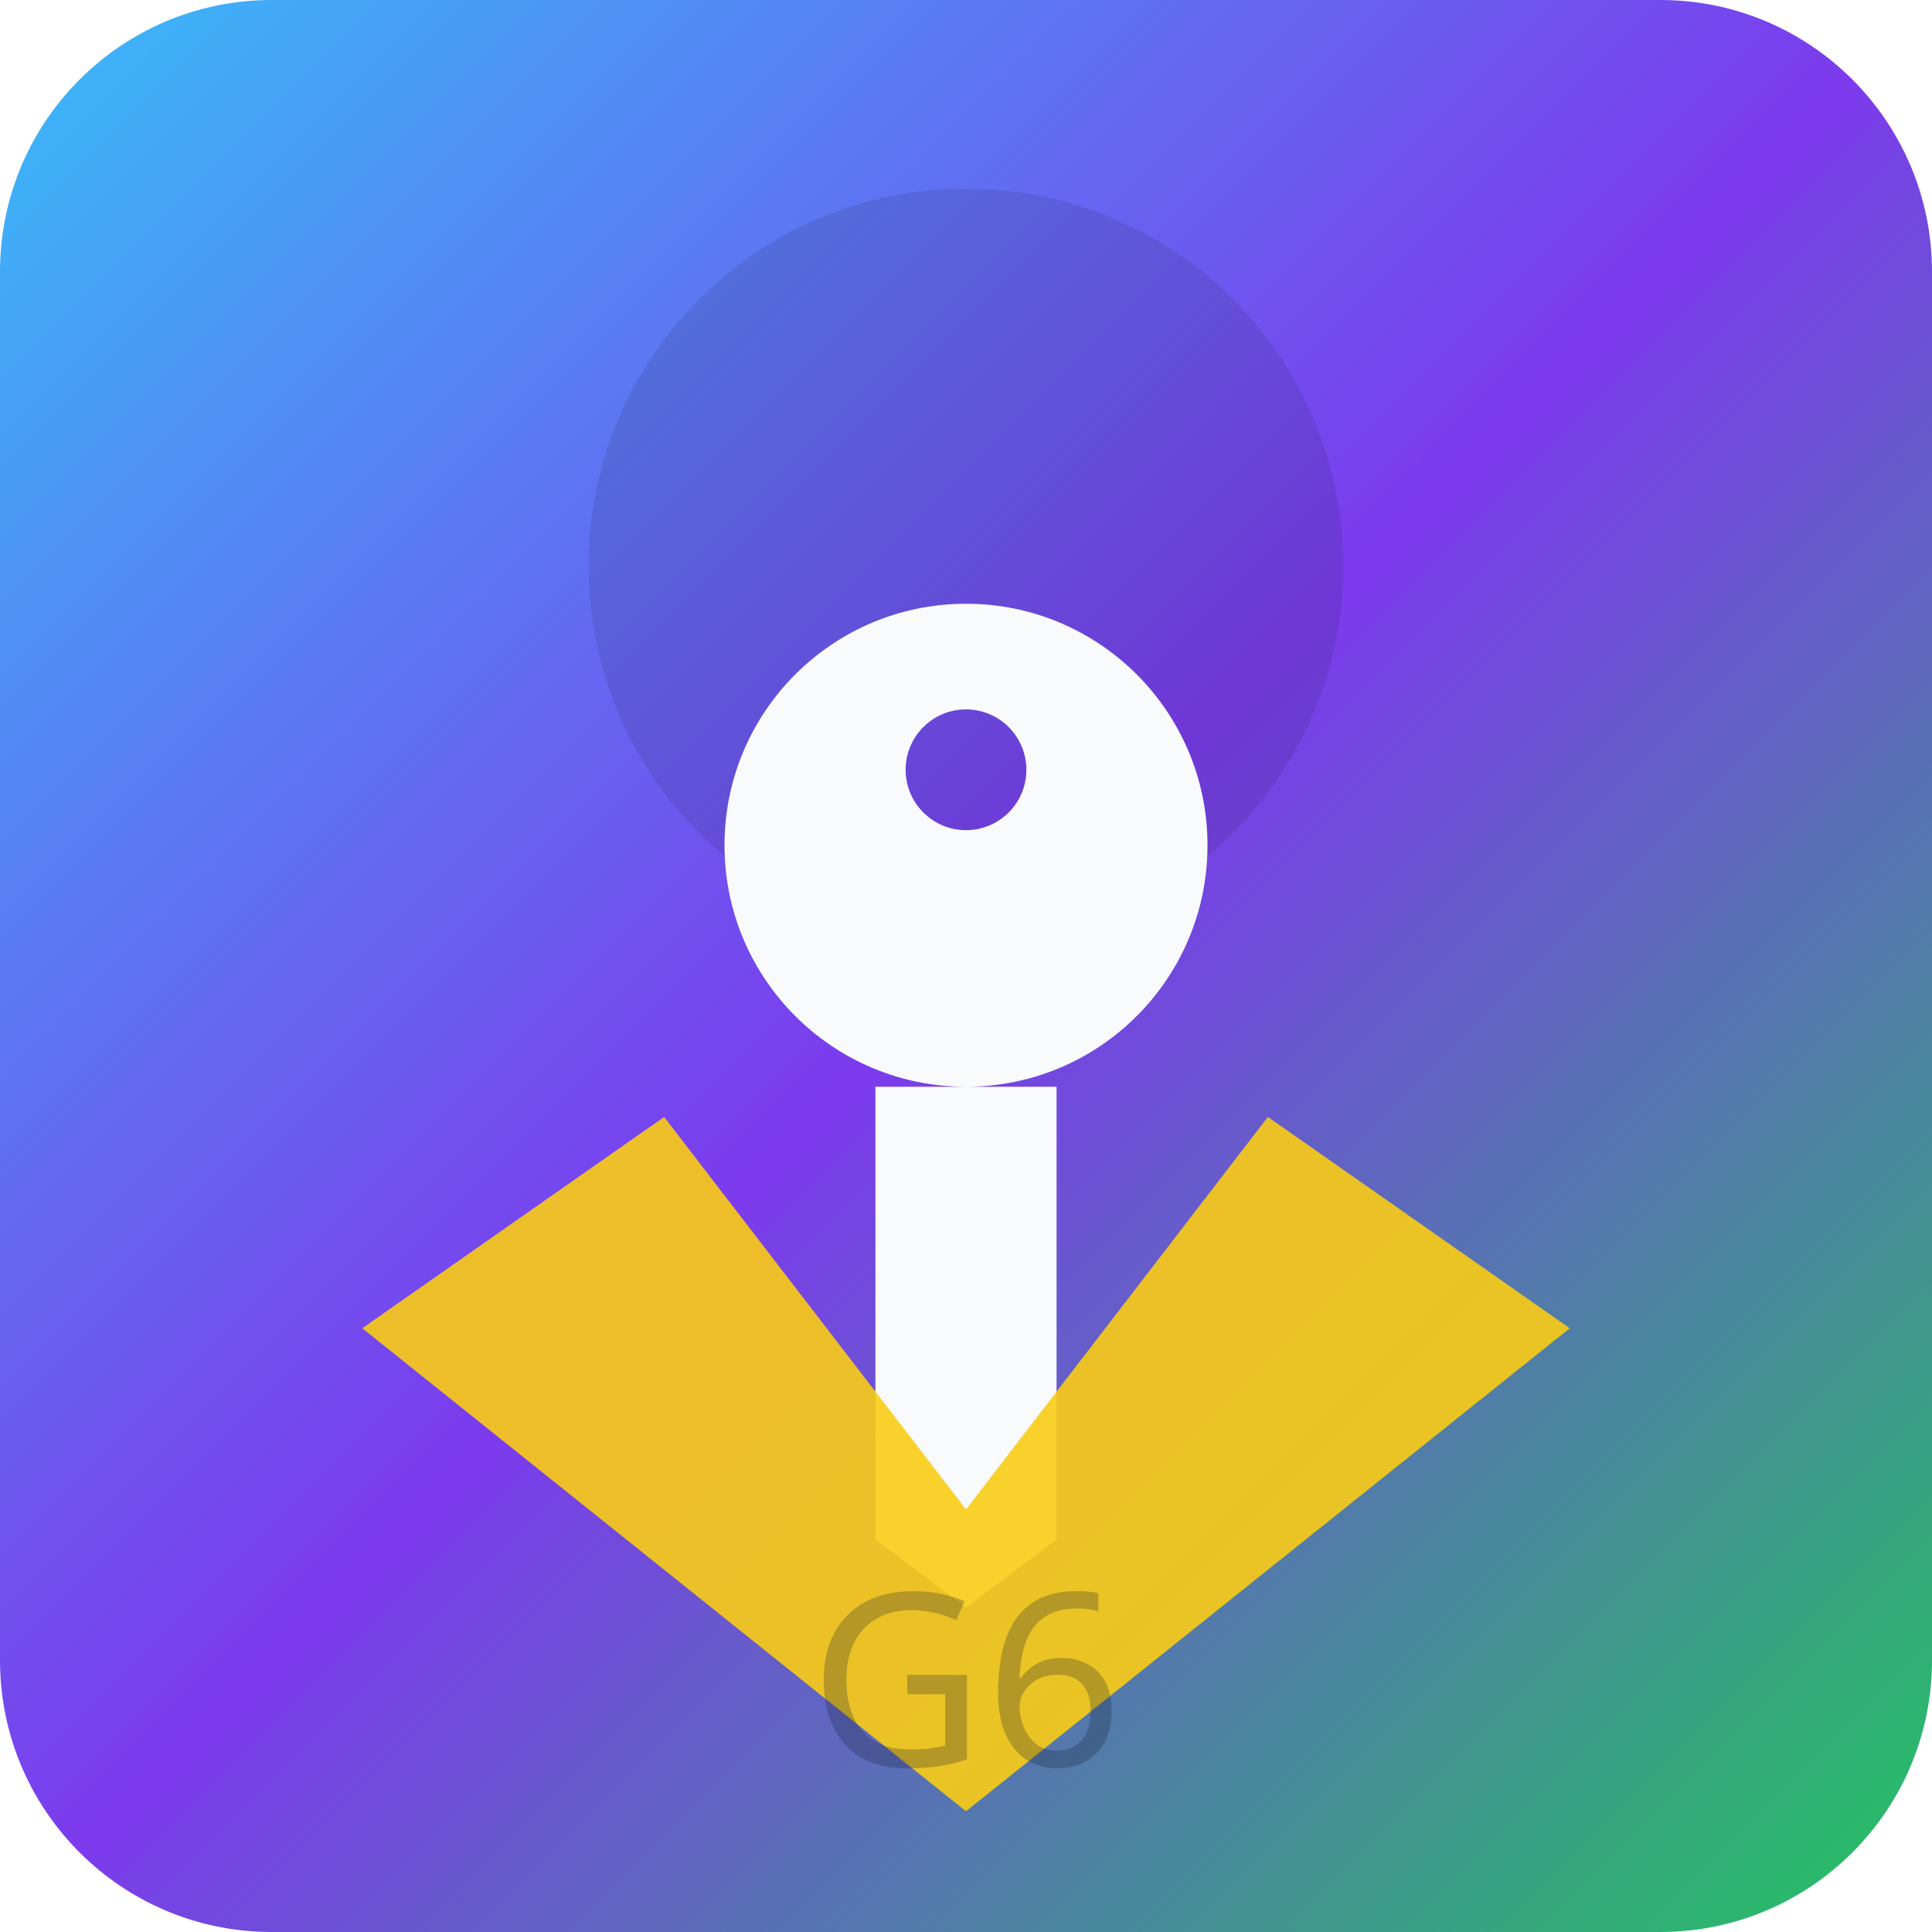
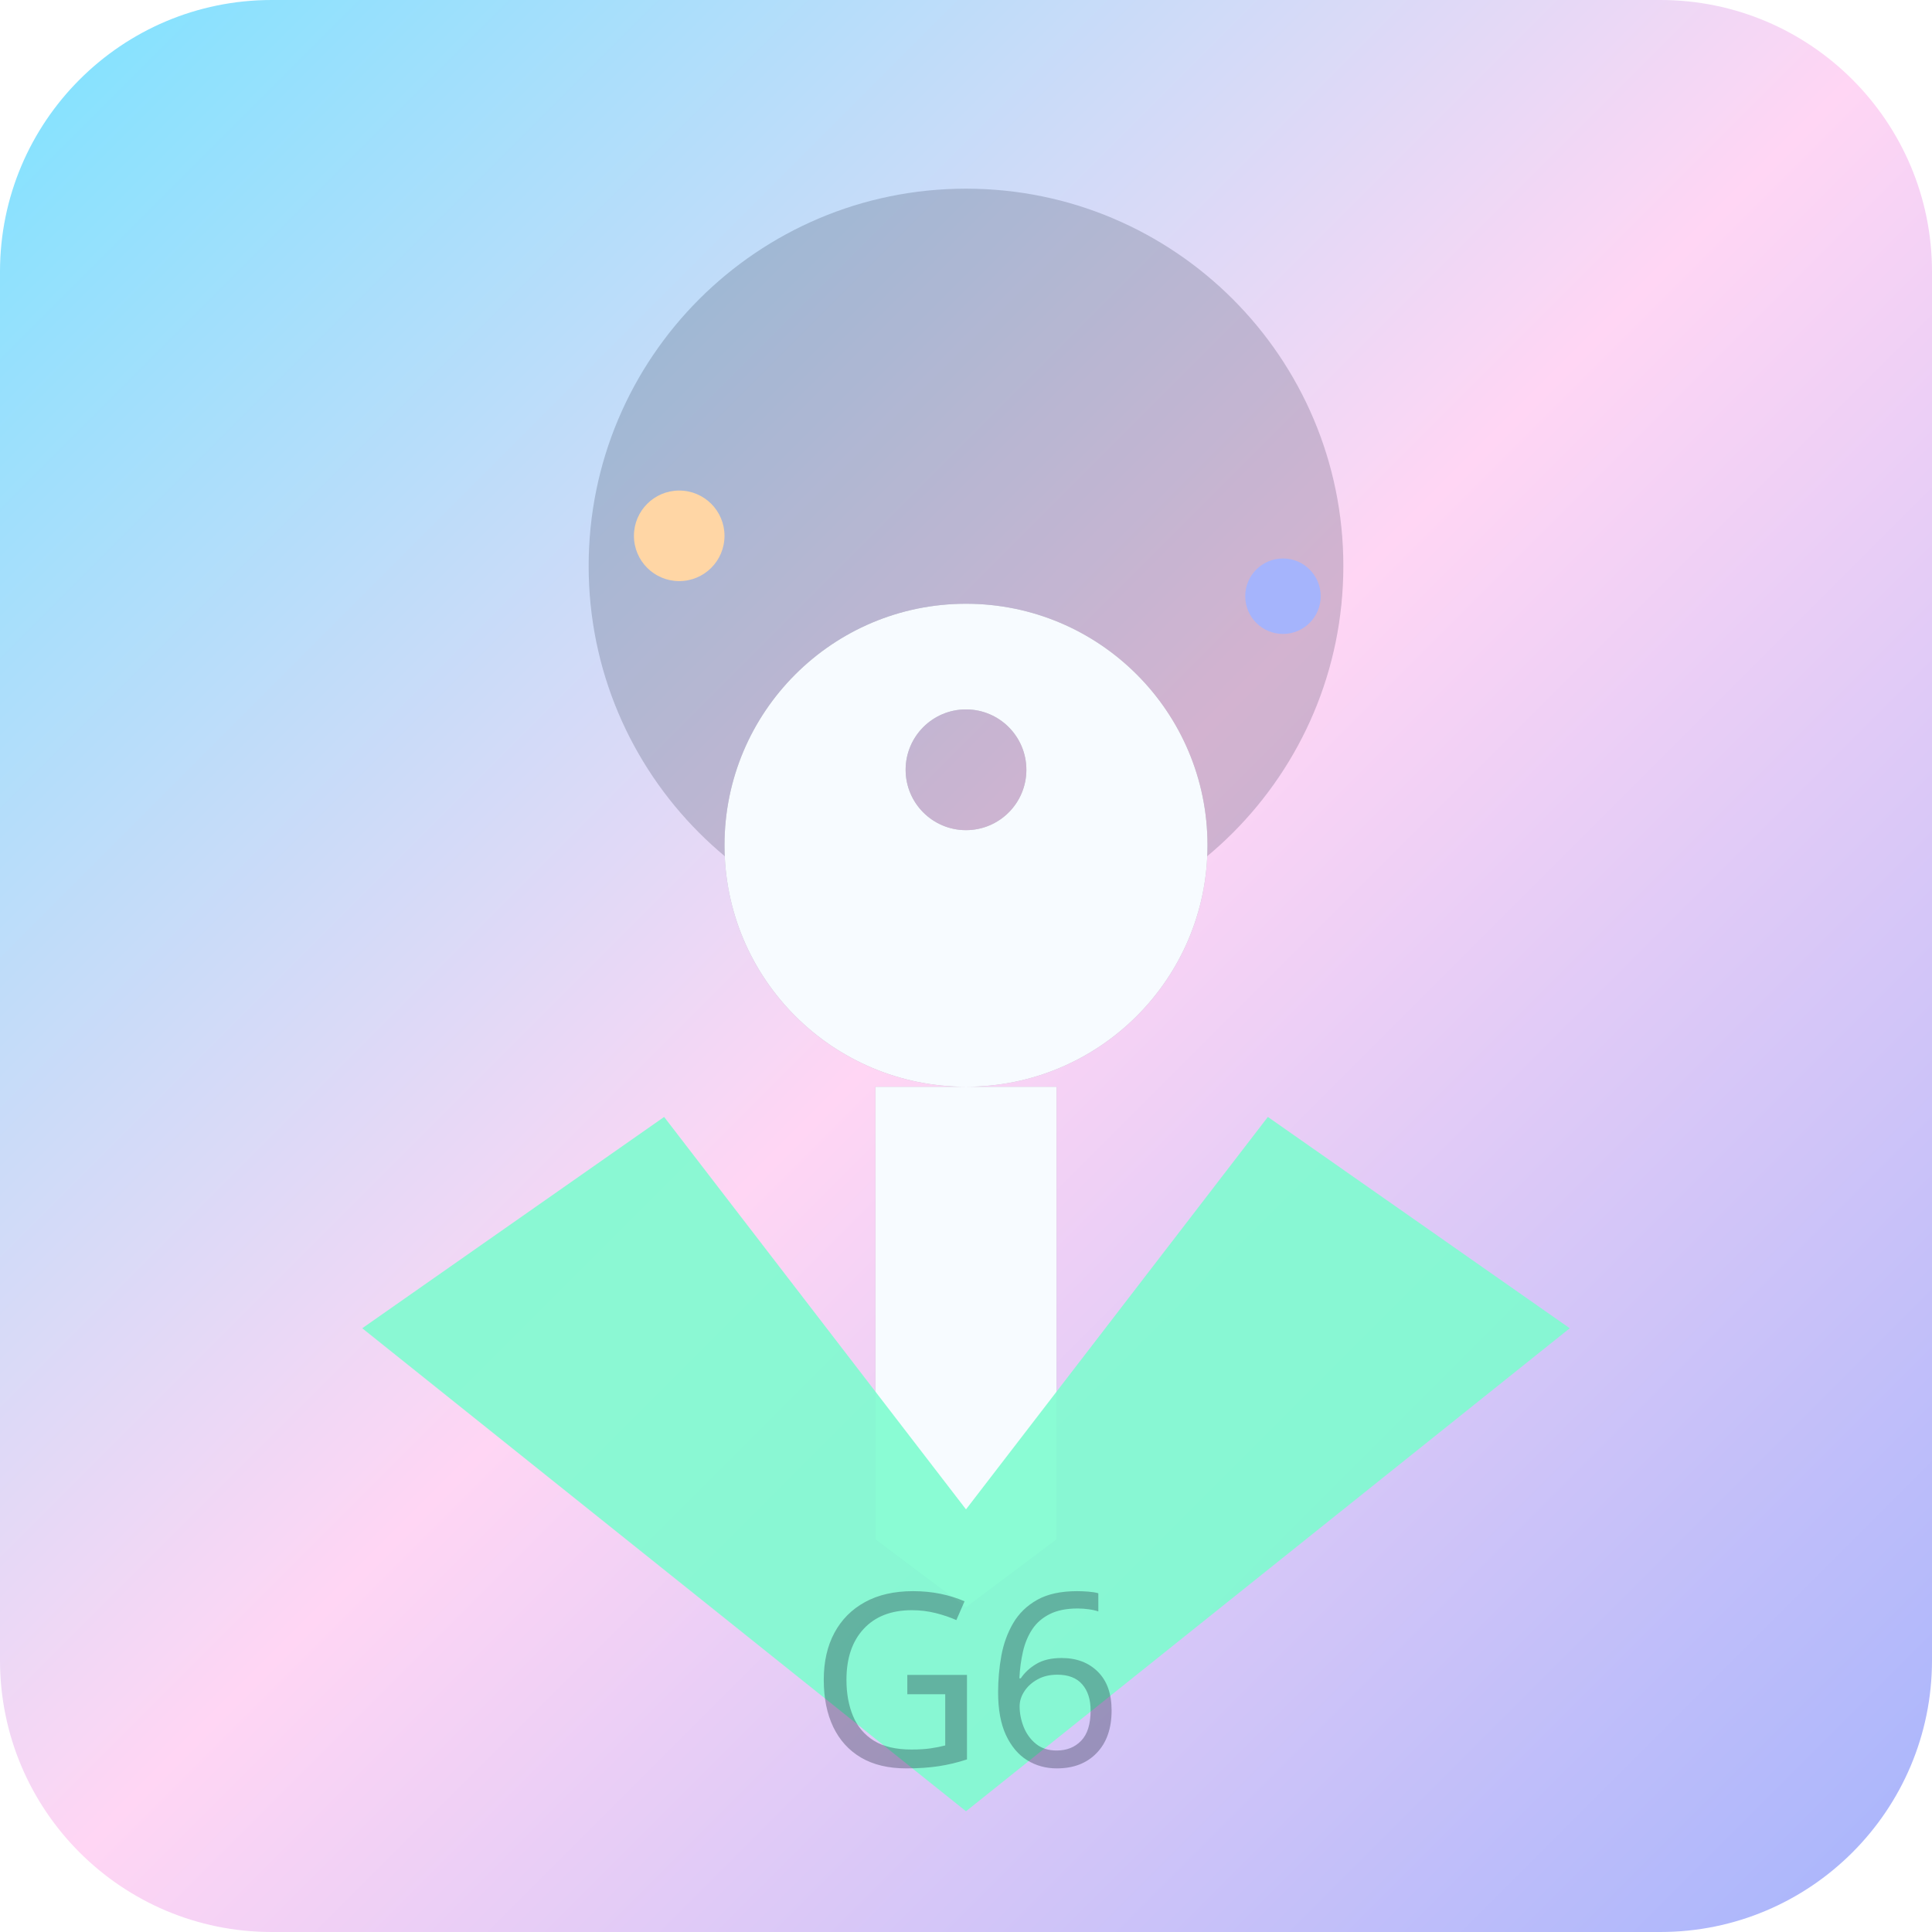
<svg xmlns="http://www.w3.org/2000/svg" viewBox="0 0 512 512" role="img" aria-label="Keyville crest icon">
  <defs>
    <linearGradient id="bg" x1="0" x2="1" y1="0" y2="1">
-       <stop offset="0%" stop-color="#38bdf8" />
-       <stop offset="50%" stop-color="#7c3aed" />
-       <stop offset="100%" stop-color="#22c55e" />
+       <stop offset="0%" stop-color="#7ce3ff" />
+       <stop offset="50%" stop-color="#ffd6f4" />
+       <stop offset="100%" stop-color="#a5b4fc" />
    </linearGradient>
  </defs>
  <rect width="512" height="512" rx="72" fill="url(#bg)" />
-   <circle cx="256" cy="150" r="100" fill="#0f172a" opacity="0.12" />
-   <path d="M192 224c0-35.35 28.65-64 64-64s64 28.65 64 64-28.65 64-64 64-64-28.65-64-64zm64-36a16 16 0 100 32 16 16 0 000-32zm-24 100h48v120l-24 18-24-18V288z" fill="#f8fafc" />
-   <path d="M96 352l80-56 80 104 80-104 80 56-160 128z" fill="#facc15" opacity="0.9" />
-   <text x="256" y="468" text-anchor="middle" font-family="Nunito, 'Segoe UI', sans-serif" font-size="64" fill="#0f172a" opacity="0.25">G6</text>
+   <circle cx="256" cy="150" r="100" fill="#0a152a" opacity="0.18" />
+   <path d="M192 224c0-35.35 28.65-64 64-64s64 28.65 64 64-28.65 64-64 64-64-28.65-64-64zm64-36a16 16 0 100 32 16 16 0 000-32zm-24 100h48v120l-24 18-24-18V288z" fill="#0a152a" opacity="0.25" />
+   <path d="M192 224c0-35.35 28.65-64 64-64s64 28.65 64 64-28.65 64-64 64-64-28.65-64-64zm64-36a16 16 0 100 32 16 16 0 000-32zm-24 100h48v120l-24 18-24-18V288z" fill="#f7fbff" />
+   <path d="M96 352l80-56 80 104 80-104 80 56-160 128z" fill="#7efccf" opacity="0.9" />
+   <circle cx="180" cy="142" r="12" fill="#ffd6a5" />
+   <circle cx="340" cy="158" r="10" fill="#a5b4fc" />
+   <text x="256" y="468" text-anchor="middle" font-family="Nunito, 'Segoe UI', sans-serif" font-size="64" fill="#0a152a" opacity="0.3">G6</text>
</svg>
